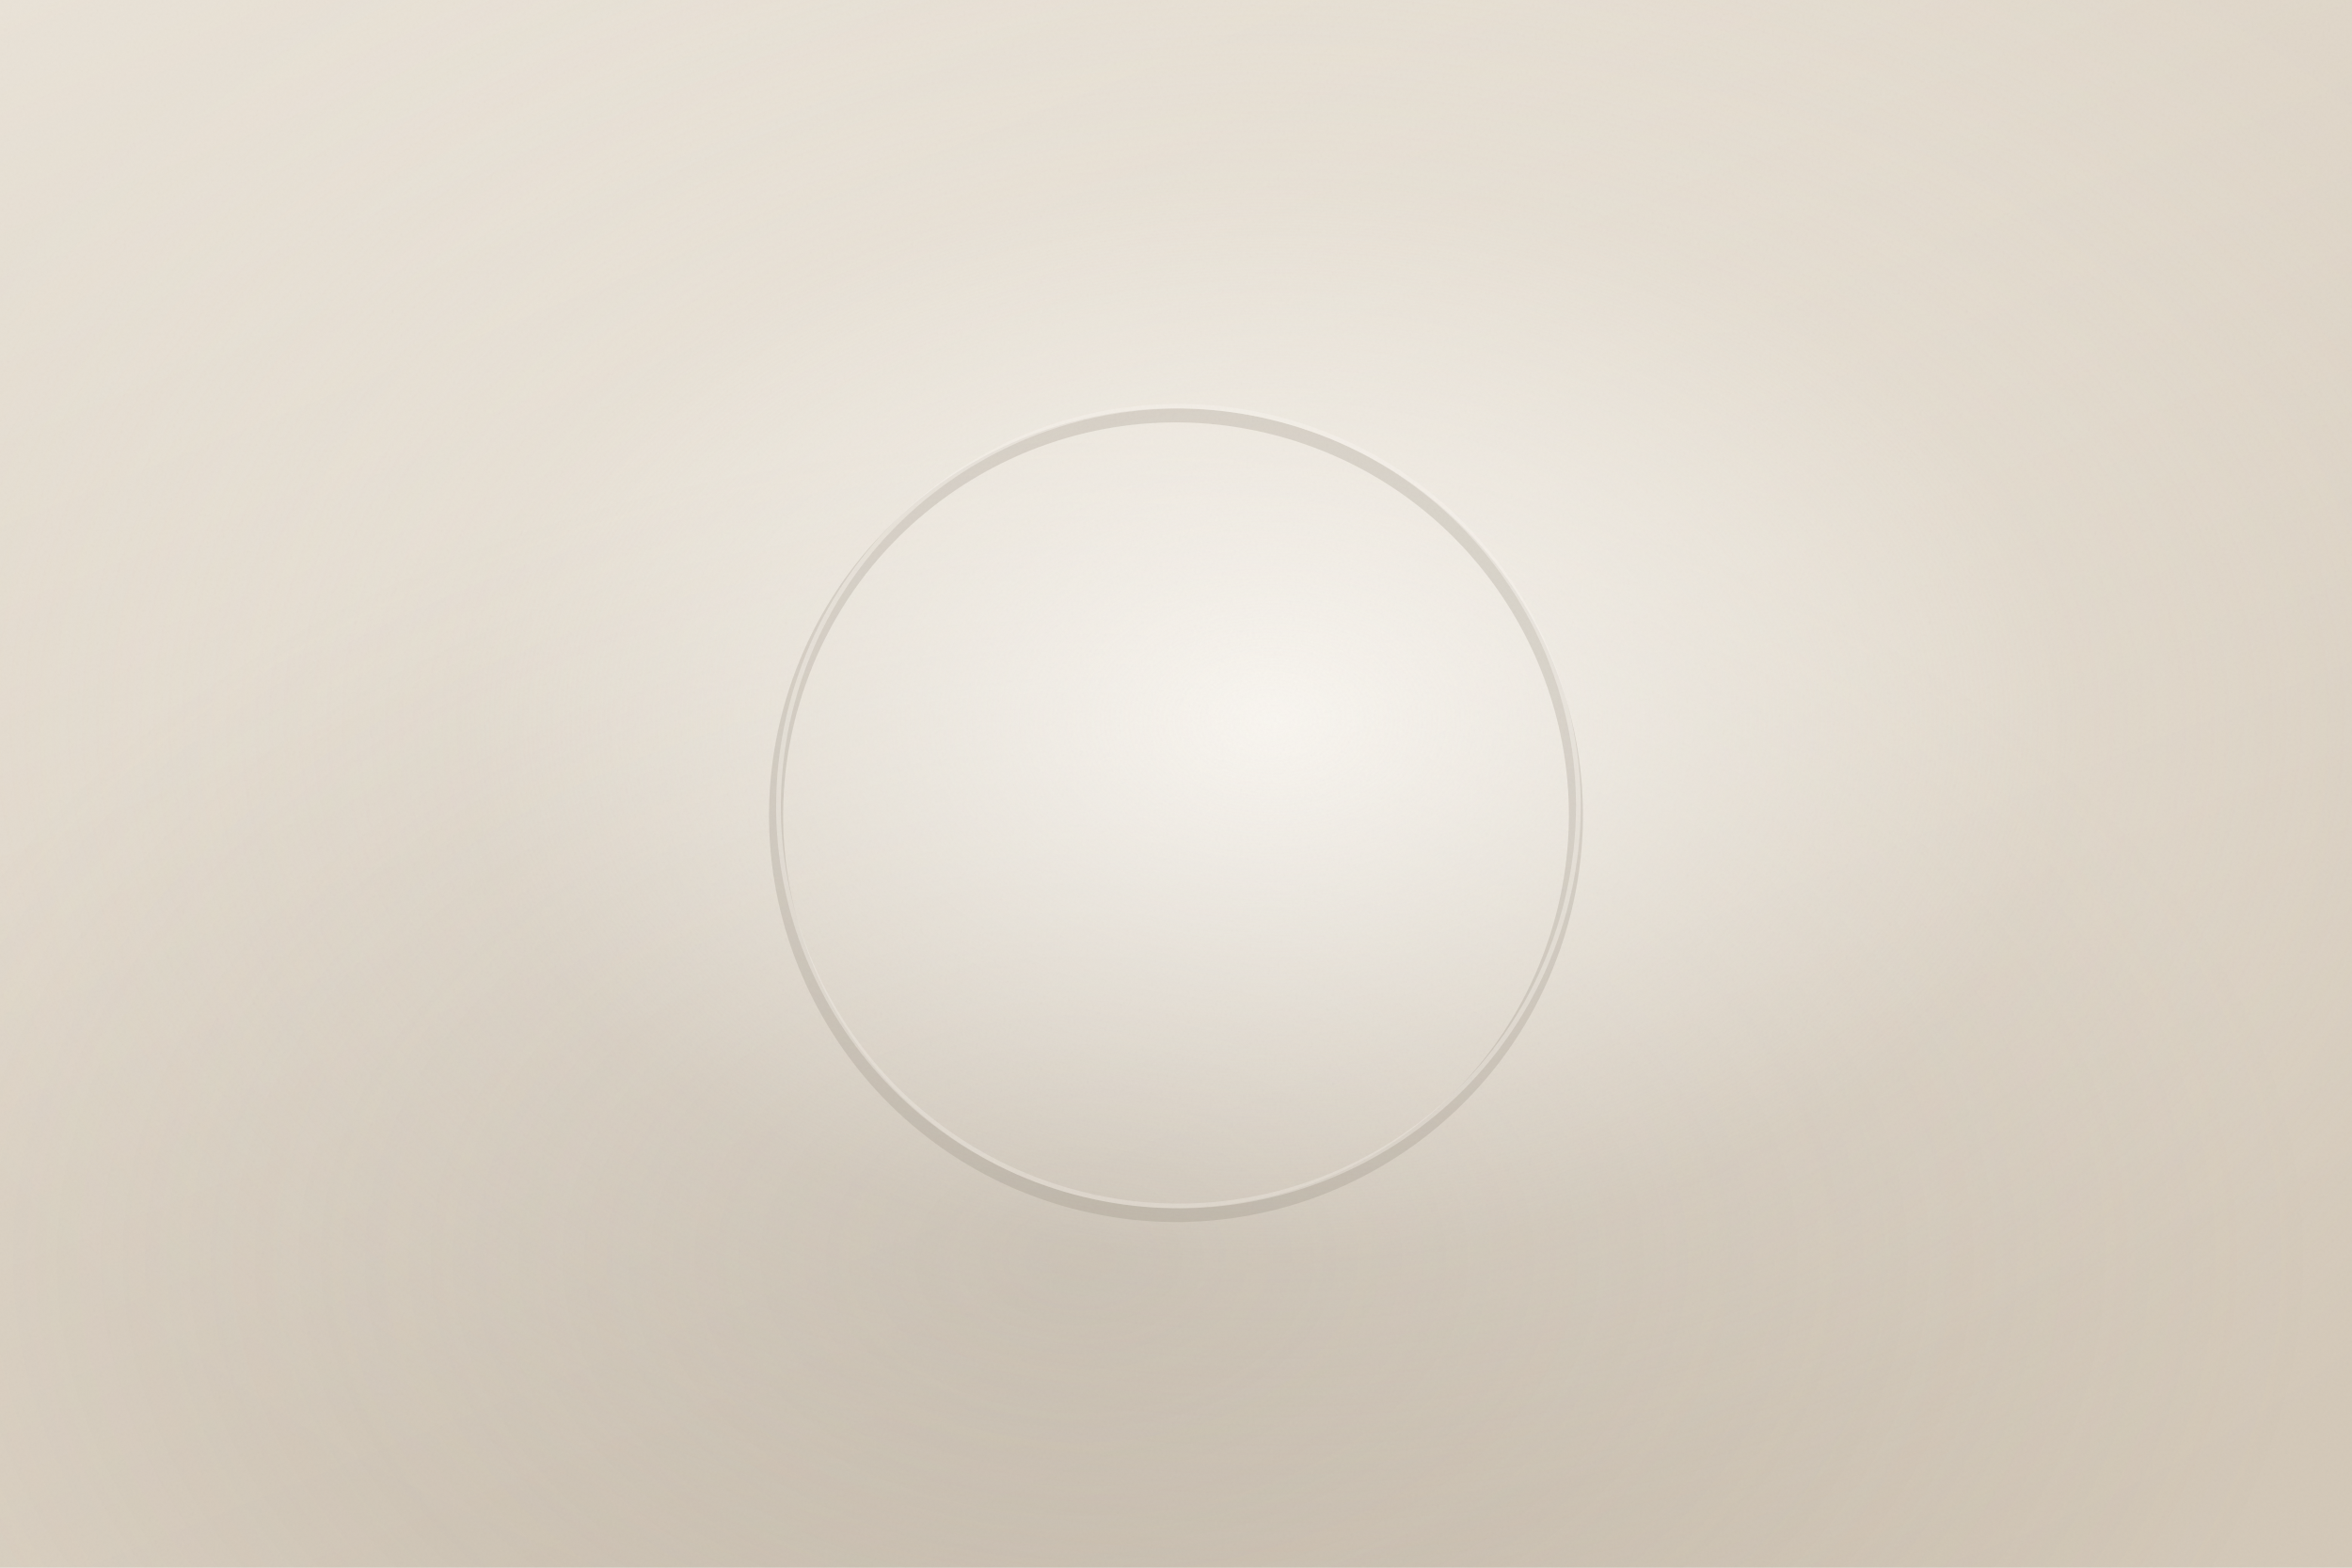
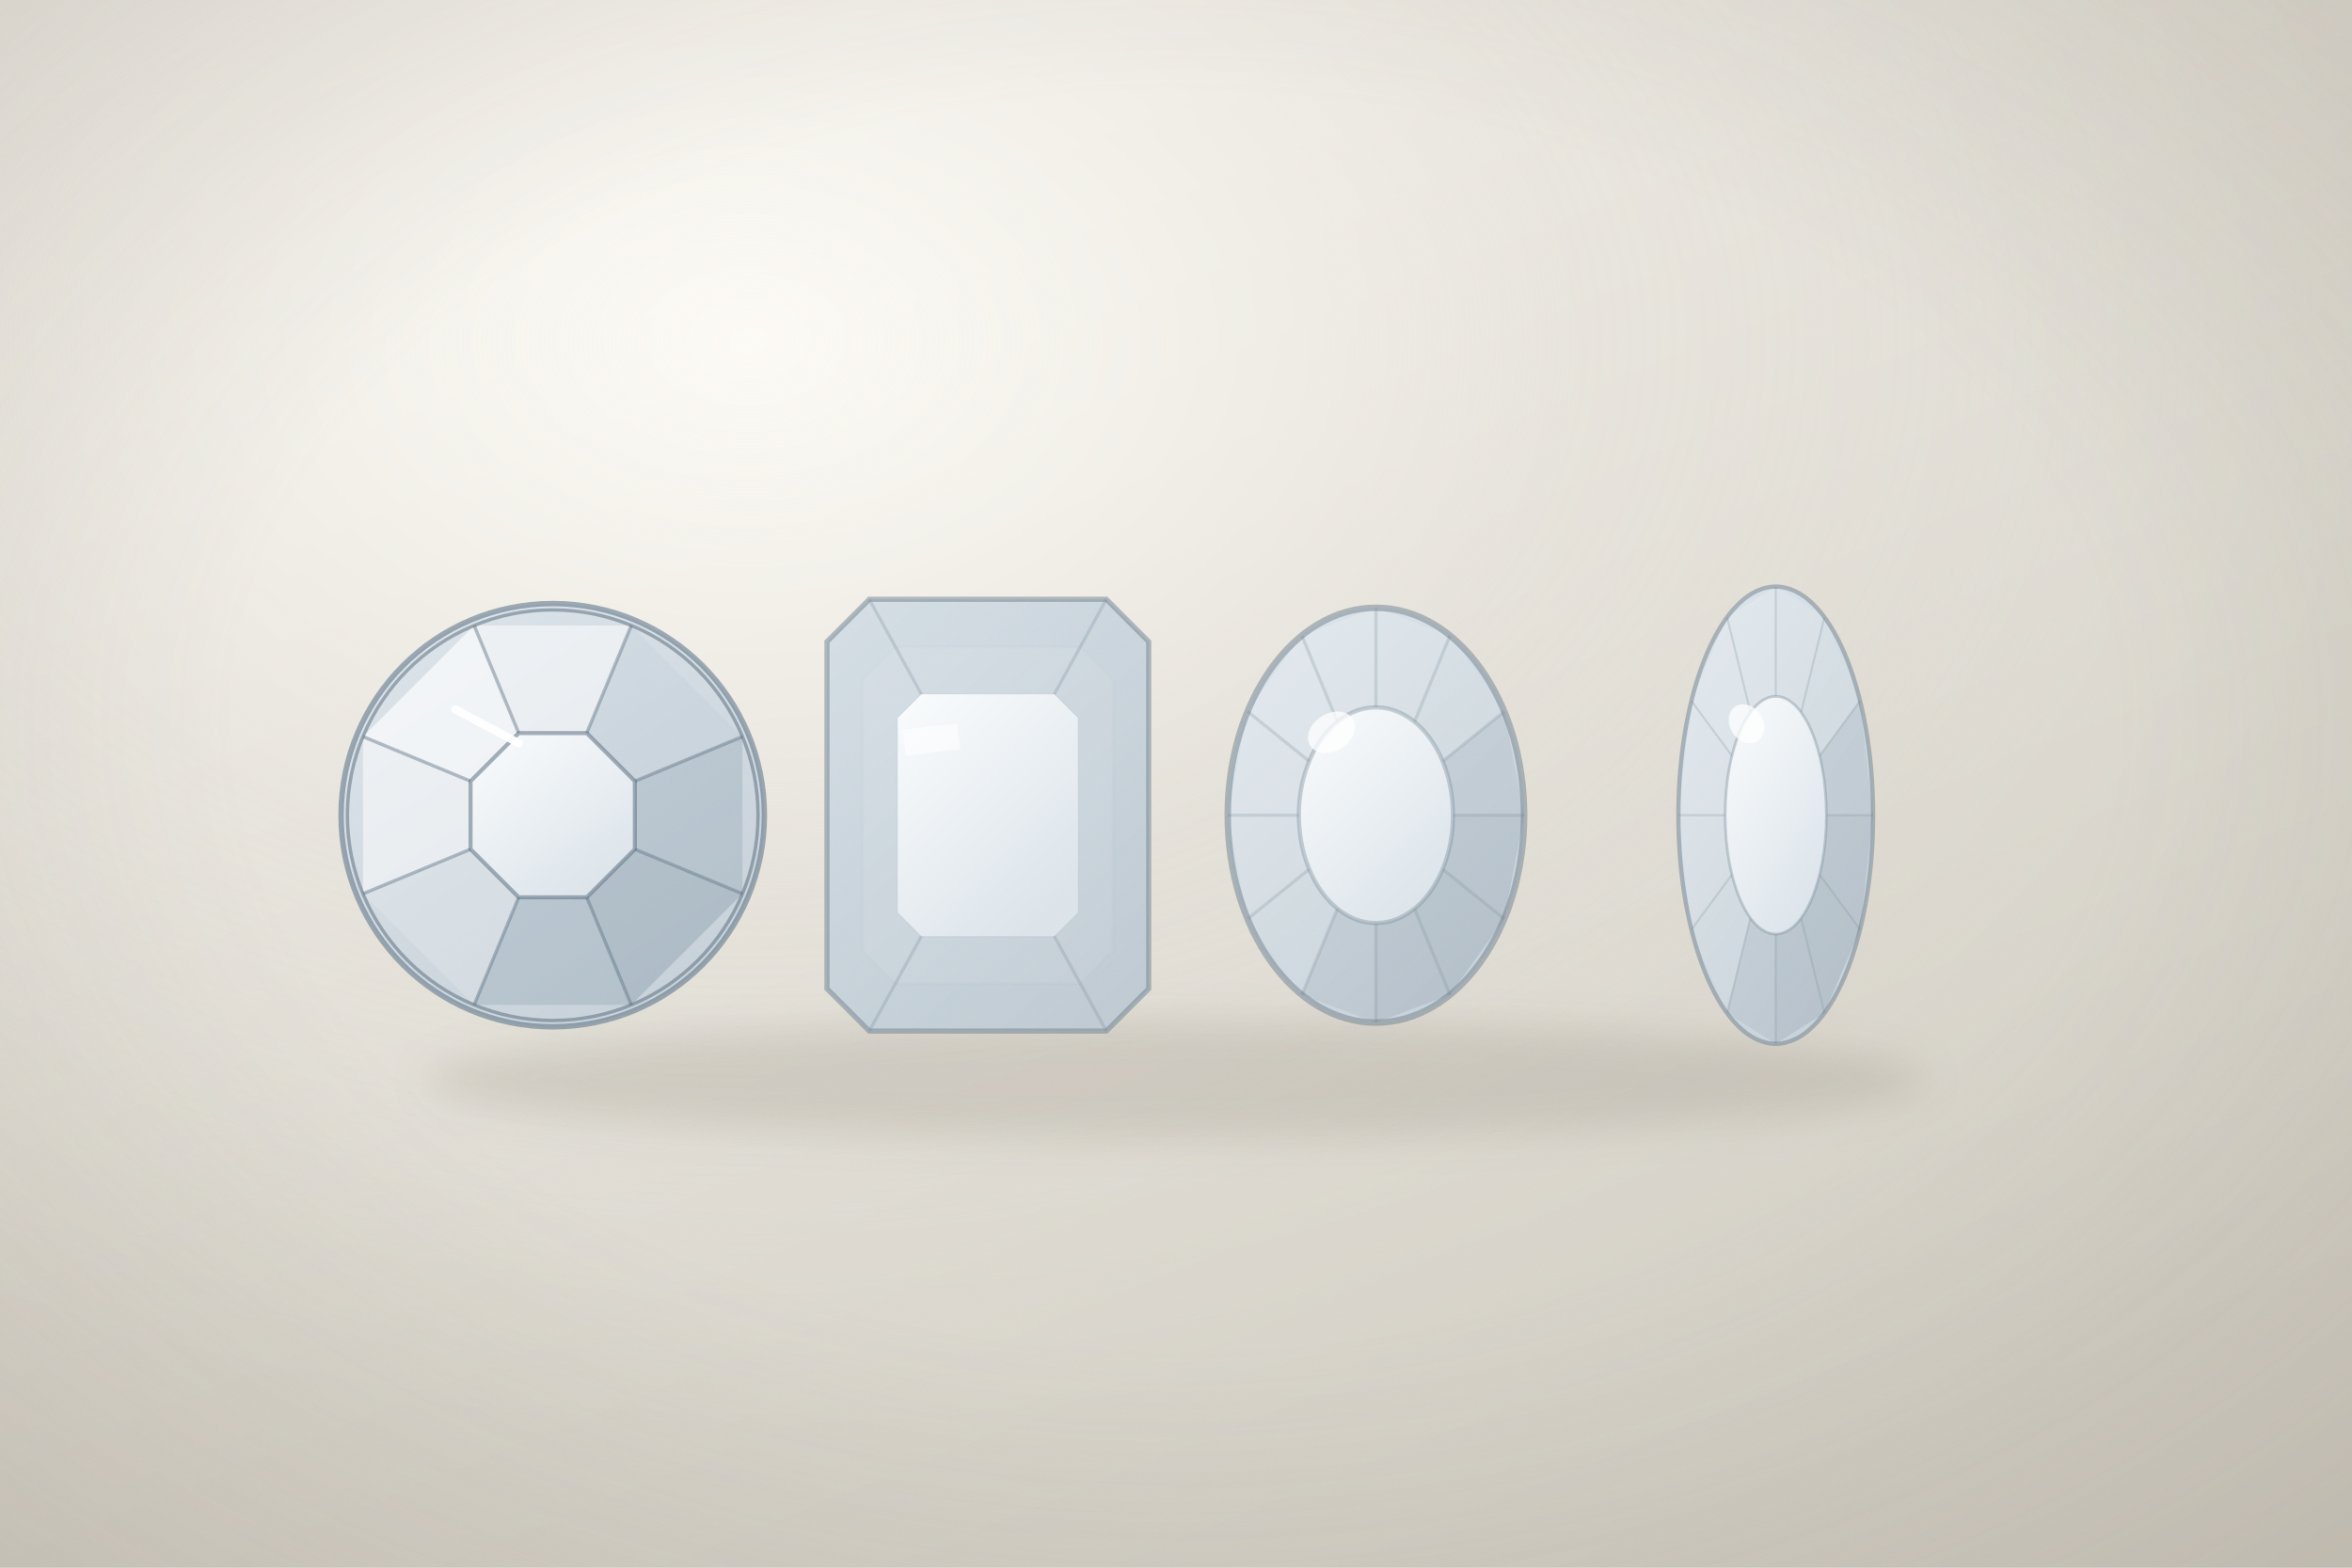
- <svg xmlns="http://www.w3.org/2000/svg" width="900" height="600" viewBox="0 0 900 600" role="img">
+ <svg xmlns="http://www.w3.org/2000/svg" width="1200" height="800" viewBox="0 0 1200 800" role="img">
  <defs>
-     <linearGradient id="g" x1="0" y1="0" x2="0.6" y2="1">
-       <stop offset="0" stop-color="#E9E2D7" />
-       <stop offset="1" stop-color="#D3C8B8" />
+     <linearGradient id="ground" x1="0.1" y1="0" x2="0.7" y2="1">
+       <stop offset="0" stop-color="#EAE7E0" />
+       <stop offset="1" stop-color="#D3CFC5" />
    </linearGradient>
-     <radialGradient id="l" cx="54%" cy="46%" r="62%">
-       <stop offset="0" stop-color="#FFFDF9" stop-opacity="0.85" />
-       <stop offset="0.55" stop-color="#FFFDF9" stop-opacity="0.18" />
-       <stop offset="1" stop-color="#FFFDF9" stop-opacity="0" />
+     <radialGradient id="window" cx="32%" cy="22%" r="70%">
+       <stop offset="0" stop-color="#FFFDF8" stop-opacity="0.9" />
+       <stop offset="0.5" stop-color="#FFFDF8" stop-opacity="0.22" />
+       <stop offset="1" stop-color="#FFFDF8" stop-opacity="0" />
    </radialGradient>
-     <radialGradient id="s" cx="46%" cy="80%" r="52%">
-       <stop offset="0" stop-color="#6E6355" stop-opacity="0.22" />
-       <stop offset="1" stop-color="#6E6355" stop-opacity="0" />
+     <radialGradient id="vignette" cx="50%" cy="46%" r="72%">
+       <stop offset="0.55" stop-color="#6E6353" stop-opacity="0" />
+       <stop offset="1" stop-color="#6E6353" stop-opacity="0.2" />
    </radialGradient>
-     <filter id="n">
-       <feTurbulence type="fractalNoise" baseFrequency="0.85" numOctaves="2" stitchTiles="stitch" />
+     <linearGradient id="m-gold" x1="0.12" y1="0" x2="0.88" y2="1">
+       <stop offset="0" stop-color="#F0E3C0" />
+       <stop offset="0.26" stop-color="#C9AA6C" />
+       <stop offset="0.55" stop-color="#96793E" />
+       <stop offset="0.78" stop-color="#C9AA6C" />
+       <stop offset="1" stop-color="#6E5827" />
+     </linearGradient>
+     <linearGradient id="m-rose" x1="0.12" y1="0" x2="0.88" y2="1">
+       <stop offset="0" stop-color="#F0D5C6" />
+       <stop offset="0.26" stop-color="#C99C89" />
+       <stop offset="0.55" stop-color="#966B58" />
+       <stop offset="0.78" stop-color="#C99C89" />
+       <stop offset="1" stop-color="#6E4C3C" />
+     </linearGradient>
+     <linearGradient id="m-platinum" x1="0.12" y1="0" x2="0.88" y2="1">
+       <stop offset="0" stop-color="#F6F7F9" />
+       <stop offset="0.26" stop-color="#C6C9CD" />
+       <stop offset="0.55" stop-color="#93969B" />
+       <stop offset="0.78" stop-color="#C6C9CD" />
+       <stop offset="1" stop-color="#6F7276" />
+     </linearGradient>
+     <linearGradient id="m-white" x1="0.12" y1="0" x2="0.88" y2="1">
+       <stop offset="0" stop-color="#F7F8FA" />
+       <stop offset="0.26" stop-color="#CBCDD1" />
+       <stop offset="0.55" stop-color="#989BA0" />
+       <stop offset="0.78" stop-color="#CBCDD1" />
+       <stop offset="1" stop-color="#74777C" />
+     </linearGradient>
+     <linearGradient id="m-graphite" x1="0.12" y1="0" x2="0.88" y2="1">
+       <stop offset="0" stop-color="#C6C4BF" />
+       <stop offset="0.26" stop-color="#8E8B85" />
+       <stop offset="0.55" stop-color="#63615C" />
+       <stop offset="0.78" stop-color="#8E8B85" />
+       <stop offset="1" stop-color="#454340" />
+     </linearGradient>
+     <linearGradient id="m-wax" x1="0.12" y1="0" x2="0.88" y2="1">
+       <stop offset="0" stop-color="#EDE4E2" />
+       <stop offset="0.26" stop-color="#CDBFBD" />
+       <stop offset="0.55" stop-color="#A2938F" />
+       <stop offset="0.78" stop-color="#CDBFBD" />
+       <stop offset="1" stop-color="#7E716D" />
+     </linearGradient>
+     <linearGradient id="stone-cool" x1="0.15" y1="0" x2="0.8" y2="1">
+       <stop offset="0" stop-color="#DCE4EA" />
+       <stop offset="1" stop-color="#C6D0D8" />
+     </linearGradient>
+     <linearGradient id="table-cool" x1="0" y1="0" x2="0.7" y2="1">
+       <stop offset="0" stop-color="#FAFCFD" />
+       <stop offset="1" stop-color="#DCE4EA" />
+     </linearGradient>
+     <linearGradient id="stone-warm" x1="0.15" y1="0" x2="0.8" y2="1">
+       <stop offset="0" stop-color="#E4E1DA" />
+       <stop offset="1" stop-color="#CFCBC1" />
+     </linearGradient>
+     <linearGradient id="table-warm" x1="0" y1="0" x2="0.7" y2="1">
+       <stop offset="0" stop-color="#FDFCF9" />
+       <stop offset="1" stop-color="#E4E1DA" />
+     </linearGradient>
+     <filter id="soft" x="-60%" y="-60%" width="220%" height="220%">
+       <feGaussianBlur stdDeviation="9.6" />
+     </filter>
+     <filter id="softer" x="-60%" y="-60%" width="220%" height="220%">
+       <feGaussianBlur stdDeviation="24.96" />
+     </filter>
+     <filter id="grain">
+       <feTurbulence type="fractalNoise" baseFrequency="0.9" numOctaves="3" stitchTiles="stitch" />
      <feColorMatrix type="saturate" values="0" />
    </filter>
+     <linearGradient id="benchtop" x1="0" y1="0" x2="0.2" y2="1">
+       <stop offset="0" stop-color="#D6C4A6" />
+       <stop offset="0.5" stop-color="#C7B294" />
+       <stop offset="1" stop-color="#B29B7C" />
+     </linearGradient>
  </defs>
-   <rect width="900" height="600" fill="url(#g)" />
-   <rect width="900" height="600" fill="url(#s)" />
-   <rect width="900" height="600" fill="url(#l)" />
-   <g transform="rotate(15 450 312)" opacity="0.5">
-     <ellipse cx="450" cy="312" rx="153" ry="153" fill="none" stroke="#8B8175" stroke-opacity="0.45" stroke-width="5.4" />
-     <ellipse cx="450" cy="312" rx="153" ry="153" fill="none" stroke="#FFFDF9" stroke-opacity="0.5" stroke-width="1.8" transform="translate(0 -3.6)" />
+   <rect width="1200" height="800" fill="url(#ground)" />
+   <rect width="1200" height="800" fill="url(#window)" />
+   <ellipse cx="600" cy="551" rx="384" ry="30.24" fill="#6B6153" opacity="0.16" filter="url(#soft)" />
+   <g>
+     <circle cx="282" cy="416" r="108" fill="url(#stone-cool)" />
+     <polygon points="378.786,456.09 322.09,512.786 299.359,457.907 323.907,433.359" fill="#6E8798" opacity="0.300" />
+     <line x1="378.786" y1="456.09" x2="323.907" y2="433.359" stroke="#5E7284" stroke-opacity="0.45" stroke-width="1.728" />
+     <polygon points="322.09,512.786 241.91,512.786 264.641,457.907 299.359,457.907" fill="#6E8798" opacity="0.230" />
+     <line x1="322.09" y1="512.786" x2="299.359" y2="457.907" stroke="#5E7284" stroke-opacity="0.45" stroke-width="1.728" />
+     <polygon points="241.91,512.786 185.214,456.09 240.093,433.359 264.641,457.907" fill="#FFFFFF" opacity="0.160" />
+     <line x1="241.91" y1="512.786" x2="264.641" y2="457.907" stroke="#5E7284" stroke-opacity="0.45" stroke-width="1.728" />
+     <polygon points="185.214,456.09 185.214,375.91 240.093,398.641 240.093,433.359" fill="#FFFFFF" opacity="0.514" />
+     <line x1="185.214" y1="456.09" x2="240.093" y2="433.359" stroke="#5E7284" stroke-opacity="0.45" stroke-width="1.728" />
+     <polygon points="185.214,375.91 241.91,319.214 264.641,374.093 240.093,398.641" fill="#FFFFFF" opacity="0.660" />
+     <line x1="185.214" y1="375.91" x2="240.093" y2="398.641" stroke="#5E7284" stroke-opacity="0.45" stroke-width="1.728" />
+     <polygon points="241.91,319.214 322.09,319.214 299.359,374.093 264.641,374.093" fill="#FFFFFF" opacity="0.514" />
+     <line x1="241.91" y1="319.214" x2="264.641" y2="374.093" stroke="#5E7284" stroke-opacity="0.45" stroke-width="1.728" />
+     <polygon points="322.09,319.214 378.786,375.91 323.907,398.641 299.359,374.093" fill="#6E8798" opacity="0.060" />
+     <line x1="322.09" y1="319.214" x2="299.359" y2="374.093" stroke="#5E7284" stroke-opacity="0.45" stroke-width="1.728" />
+     <polygon points="378.786,375.91 378.786,456.09 323.907,433.359 323.907,398.641" fill="#6E8798" opacity="0.230" />
+     <line x1="378.786" y1="375.91" x2="323.907" y2="398.641" stroke="#5E7284" stroke-opacity="0.45" stroke-width="1.728" />
+     <polygon points="323.907,433.359 299.359,457.907 264.641,457.907 240.093,433.359 240.093,398.641 264.641,374.093 299.359,374.093 323.907,398.641" fill="url(#table-cool)" />
+     <polygon points="323.907,433.359 299.359,457.907 264.641,457.907 240.093,433.359 240.093,398.641 264.641,374.093 299.359,374.093 323.907,398.641" fill="none" stroke="#5E7284" stroke-opacity="0.55" stroke-width="2.074" />
+     <circle cx="282" cy="416" r="104.76" fill="none" stroke="#526676" stroke-opacity="0.5" stroke-width="1.728" />
+     <circle cx="282" cy="416" r="108" fill="none" stroke="#63788A" stroke-opacity="0.6" stroke-width="2.765" />
+     <path d="M 232.32 362 l 32.4 17.28" stroke="#FFFFFF" stroke-opacity="0.95" stroke-width="4.147" stroke-linecap="round" />
  </g>
-   <rect width="900" height="600" filter="url(#n)" opacity="0.045" />
+   <g>
+     <polygon points="443.52,305.84 564.48,305.84 586.08,327.44 586.08,504.56 564.48,526.16 443.52,526.16 421.92,504.56 421.92,327.44" fill="url(#stone-cool)" />
+     <polygon points="443.52,305.84 564.48,305.84 586.08,327.44 586.08,504.56 564.48,526.16 443.52,526.16 421.92,504.56 421.92,327.44" fill="#5F7280" opacity="0.07" />
+     <polygon points="456.826,330.075 551.174,330.075 568.022,346.923 568.022,485.077 551.174,501.925 456.826,501.925 439.978,485.077 439.978,346.923" fill="#FFFFFF" opacity="0.07" stroke="#7C8E9B" stroke-opacity="0.34" stroke-width="1.642" />
+     <polygon points="470.131,354.31 537.869,354.31 549.965,366.406 549.965,465.594 537.869,477.69 470.131,477.69 458.035,465.594 458.035,366.406" fill="#FFFFFF" opacity="0.13" stroke="#7C8E9B" stroke-opacity="0.28" stroke-width="1.642" />
+     <line x1="443.52" y1="305.84" x2="470.131" y2="354.31" stroke="#7C8E9B" stroke-opacity="0.28" stroke-width="1.642" />
+     <line x1="564.48" y1="305.84" x2="537.869" y2="354.31" stroke="#7C8E9B" stroke-opacity="0.28" stroke-width="1.642" />
+     <line x1="564.48" y1="526.16" x2="537.869" y2="477.69" stroke="#7C8E9B" stroke-opacity="0.28" stroke-width="1.642" />
+     <line x1="443.52" y1="526.16" x2="470.131" y2="477.69" stroke="#7C8E9B" stroke-opacity="0.28" stroke-width="1.642" />
+     <polygon points="470.131,354.31 537.869,354.31 549.965,366.406 549.965,465.594 537.869,477.69 470.131,477.69 458.035,465.594 458.035,366.406" fill="url(#table-cool)" />
+     <polygon points="443.52,305.84 564.48,305.84 586.08,327.44 586.08,504.56 564.48,526.16 443.52,526.16 421.92,504.56 421.92,327.44" fill="none" stroke="#6F818E" stroke-opacity="0.5" stroke-width="2.627" />
+     <rect x="466.243" y="367.53" width="27.907" height="13.219" fill="#FFFFFF" opacity="0.55" transform="rotate(-7 504 416)" />
+   </g>
+   <g transform="rotate(0 702 416)">
+     <ellipse cx="702" cy="416" rx="75.6" ry="105.84" fill="url(#stone-cool)" />
+     <polygon points="777.6,416 767.472,468.92 736.045,443.518 741.312,416" fill="#5F7280" opacity="0.163" />
+     <line x1="777.6" y1="416" x2="741.312" y2="416" stroke="#7C8E9B" stroke-opacity="0.26" stroke-width="1.663" />
+     <polygon points="767.472,468.92 739.8,507.66 721.656,463.663 736.045,443.518" fill="#5F7280" opacity="0.180" />
+     <line x1="767.472" y1="468.92" x2="736.045" y2="443.518" stroke="#7C8E9B" stroke-opacity="0.26" stroke-width="1.663" />
+     <polygon points="739.8,507.66 702,521.84 702,471.037 721.656,463.663" fill="#5F7280" opacity="0.163" />
+     <line x1="739.8" y1="507.66" x2="721.656" y2="463.663" stroke="#7C8E9B" stroke-opacity="0.26" stroke-width="1.663" />
+     <polygon points="702,521.84 664.2,507.66 682.344,463.663 702,471.037" fill="#5F7280" opacity="0.115" />
+     <line x1="702" y1="521.84" x2="702" y2="471.037" stroke="#7C8E9B" stroke-opacity="0.26" stroke-width="1.663" />
+     <polygon points="664.2,507.66 636.528,468.92 667.955,443.518 682.344,463.663" fill="#FFFFFF" opacity="0.050" />
+     <line x1="664.2" y1="507.66" x2="682.344" y2="463.663" stroke="#7C8E9B" stroke-opacity="0.26" stroke-width="1.663" />
+     <polygon points="636.528,468.92 626.4,416 662.688,416 667.955,443.518" fill="#FFFFFF" opacity="0.115" />
+     <line x1="636.528" y1="468.92" x2="667.955" y2="443.518" stroke="#7C8E9B" stroke-opacity="0.26" stroke-width="1.663" />
+     <polygon points="626.4,416 636.528,363.08 667.955,388.482 662.688,416" fill="#FFFFFF" opacity="0.163" />
+     <line x1="626.4" y1="416" x2="662.688" y2="416" stroke="#7C8E9B" stroke-opacity="0.26" stroke-width="1.663" />
+     <polygon points="636.528,363.08 664.2,324.34 682.344,368.337 667.955,388.482" fill="#FFFFFF" opacity="0.180" />
+     <line x1="636.528" y1="363.08" x2="667.955" y2="388.482" stroke="#7C8E9B" stroke-opacity="0.26" stroke-width="1.663" />
+     <polygon points="664.2,324.34 702,310.16 702,360.963 682.344,368.337" fill="#FFFFFF" opacity="0.163" />
+     <line x1="664.2" y1="324.34" x2="682.344" y2="368.337" stroke="#7C8E9B" stroke-opacity="0.26" stroke-width="1.663" />
+     <polygon points="702,310.16 739.8,324.34 721.656,368.337 702,360.963" fill="#FFFFFF" opacity="0.115" />
+     <line x1="702" y1="310.16" x2="702" y2="360.963" stroke="#7C8E9B" stroke-opacity="0.26" stroke-width="1.663" />
+     <polygon points="739.8,324.34 767.472,363.08 736.045,388.482 721.656,368.337" fill="#FFFFFF" opacity="0.050" />
+     <line x1="739.8" y1="324.34" x2="721.656" y2="368.337" stroke="#7C8E9B" stroke-opacity="0.26" stroke-width="1.663" />
+     <polygon points="767.472,363.08 777.6,416 741.312,416 736.045,388.482" fill="#5F7280" opacity="0.115" />
+     <line x1="767.472" y1="363.08" x2="736.045" y2="388.482" stroke="#7C8E9B" stroke-opacity="0.26" stroke-width="1.663" />
+     <ellipse cx="702" cy="416" rx="39.312" ry="55.037" fill="url(#table-cool)" stroke="#7C8E9B" stroke-opacity="0.4" stroke-width="2.162" />
+     <ellipse cx="702" cy="416" rx="75.6" ry="105.84" fill="none" stroke="#6F818E" stroke-opacity="0.5" stroke-width="3.326" />
+     <ellipse cx="679.32" cy="373.664" rx="12.852" ry="9.526" fill="#FFFFFF" opacity="0.75" transform="rotate(-32 679.32 373.664)" />
+   </g>
+   <g transform="rotate(0 906 416)">
+     <ellipse cx="906" cy="416" rx="49.68" ry="116.64" fill="url(#stone-cool)" />
+     <polygon points="955.68,416 949.024,474.32 928.373,446.326 931.834,416" fill="#5F7280" opacity="0.163" />
+     <line x1="955.68" y1="416" x2="931.834" y2="416" stroke="#7C8E9B" stroke-opacity="0.26" stroke-width="1.093" />
+     <polygon points="949.024,474.32 930.84,517.013 918.917,468.527 928.373,446.326" fill="#5F7280" opacity="0.180" />
+     <line x1="949.024" y1="474.32" x2="928.373" y2="446.326" stroke="#7C8E9B" stroke-opacity="0.26" stroke-width="1.093" />
+     <polygon points="930.84,517.013 906,532.64 906,476.653 918.917,468.527" fill="#5F7280" opacity="0.163" />
+     <line x1="930.84" y1="517.013" x2="918.917" y2="468.527" stroke="#7C8E9B" stroke-opacity="0.26" stroke-width="1.093" />
+     <polygon points="906,532.64 881.16,517.013 893.083,468.527 906,476.653" fill="#5F7280" opacity="0.115" />
+     <line x1="906" y1="532.64" x2="906" y2="476.653" stroke="#7C8E9B" stroke-opacity="0.26" stroke-width="1.093" />
+     <polygon points="881.16,517.013 862.976,474.32 883.627,446.326 893.083,468.527" fill="#FFFFFF" opacity="0.050" />
+     <line x1="881.16" y1="517.013" x2="893.083" y2="468.527" stroke="#7C8E9B" stroke-opacity="0.26" stroke-width="1.093" />
+     <polygon points="862.976,474.32 856.32,416 880.166,416 883.627,446.326" fill="#FFFFFF" opacity="0.115" />
+     <line x1="862.976" y1="474.32" x2="883.627" y2="446.326" stroke="#7C8E9B" stroke-opacity="0.26" stroke-width="1.093" />
+     <polygon points="856.32,416 862.976,357.68 883.627,385.674 880.166,416" fill="#FFFFFF" opacity="0.163" />
+     <line x1="856.32" y1="416" x2="880.166" y2="416" stroke="#7C8E9B" stroke-opacity="0.26" stroke-width="1.093" />
+     <polygon points="862.976,357.68 881.16,314.987 893.083,363.473 883.627,385.674" fill="#FFFFFF" opacity="0.180" />
+     <line x1="862.976" y1="357.68" x2="883.627" y2="385.674" stroke="#7C8E9B" stroke-opacity="0.26" stroke-width="1.093" />
+     <polygon points="881.16,314.987 906,299.36 906,355.347 893.083,363.473" fill="#FFFFFF" opacity="0.163" />
+     <line x1="881.16" y1="314.987" x2="893.083" y2="363.473" stroke="#7C8E9B" stroke-opacity="0.26" stroke-width="1.093" />
+     <polygon points="906,299.36 930.84,314.987 918.917,363.473 906,355.347" fill="#FFFFFF" opacity="0.115" />
+     <line x1="906" y1="299.36" x2="906" y2="355.347" stroke="#7C8E9B" stroke-opacity="0.26" stroke-width="1.093" />
+     <polygon points="930.84,314.987 949.024,357.68 928.373,385.674 918.917,363.473" fill="#FFFFFF" opacity="0.050" />
+     <line x1="930.84" y1="314.987" x2="918.917" y2="363.473" stroke="#7C8E9B" stroke-opacity="0.26" stroke-width="1.093" />
+     <polygon points="949.024,357.68 955.68,416 931.834,416 928.373,385.674" fill="#5F7280" opacity="0.115" />
+     <line x1="949.024" y1="357.68" x2="928.373" y2="385.674" stroke="#7C8E9B" stroke-opacity="0.26" stroke-width="1.093" />
+     <ellipse cx="906" cy="416" rx="25.834" ry="60.653" fill="url(#table-cool)" stroke="#7C8E9B" stroke-opacity="0.4" stroke-width="1.421" />
+     <ellipse cx="906" cy="416" rx="49.68" ry="116.64" fill="none" stroke="#6F818E" stroke-opacity="0.5" stroke-width="2.186" />
+     <ellipse cx="891.096" cy="369.344" rx="8.446" ry="10.498" fill="#FFFFFF" opacity="0.75" transform="rotate(-32 891.096 369.344)" />
+   </g>
+   <rect width="1200" height="800" fill="url(#vignette)" />
+   <rect width="1200" height="800" filter="url(#grain)" opacity="0.05" style="mix-blend-mode:overlay" />
</svg>
